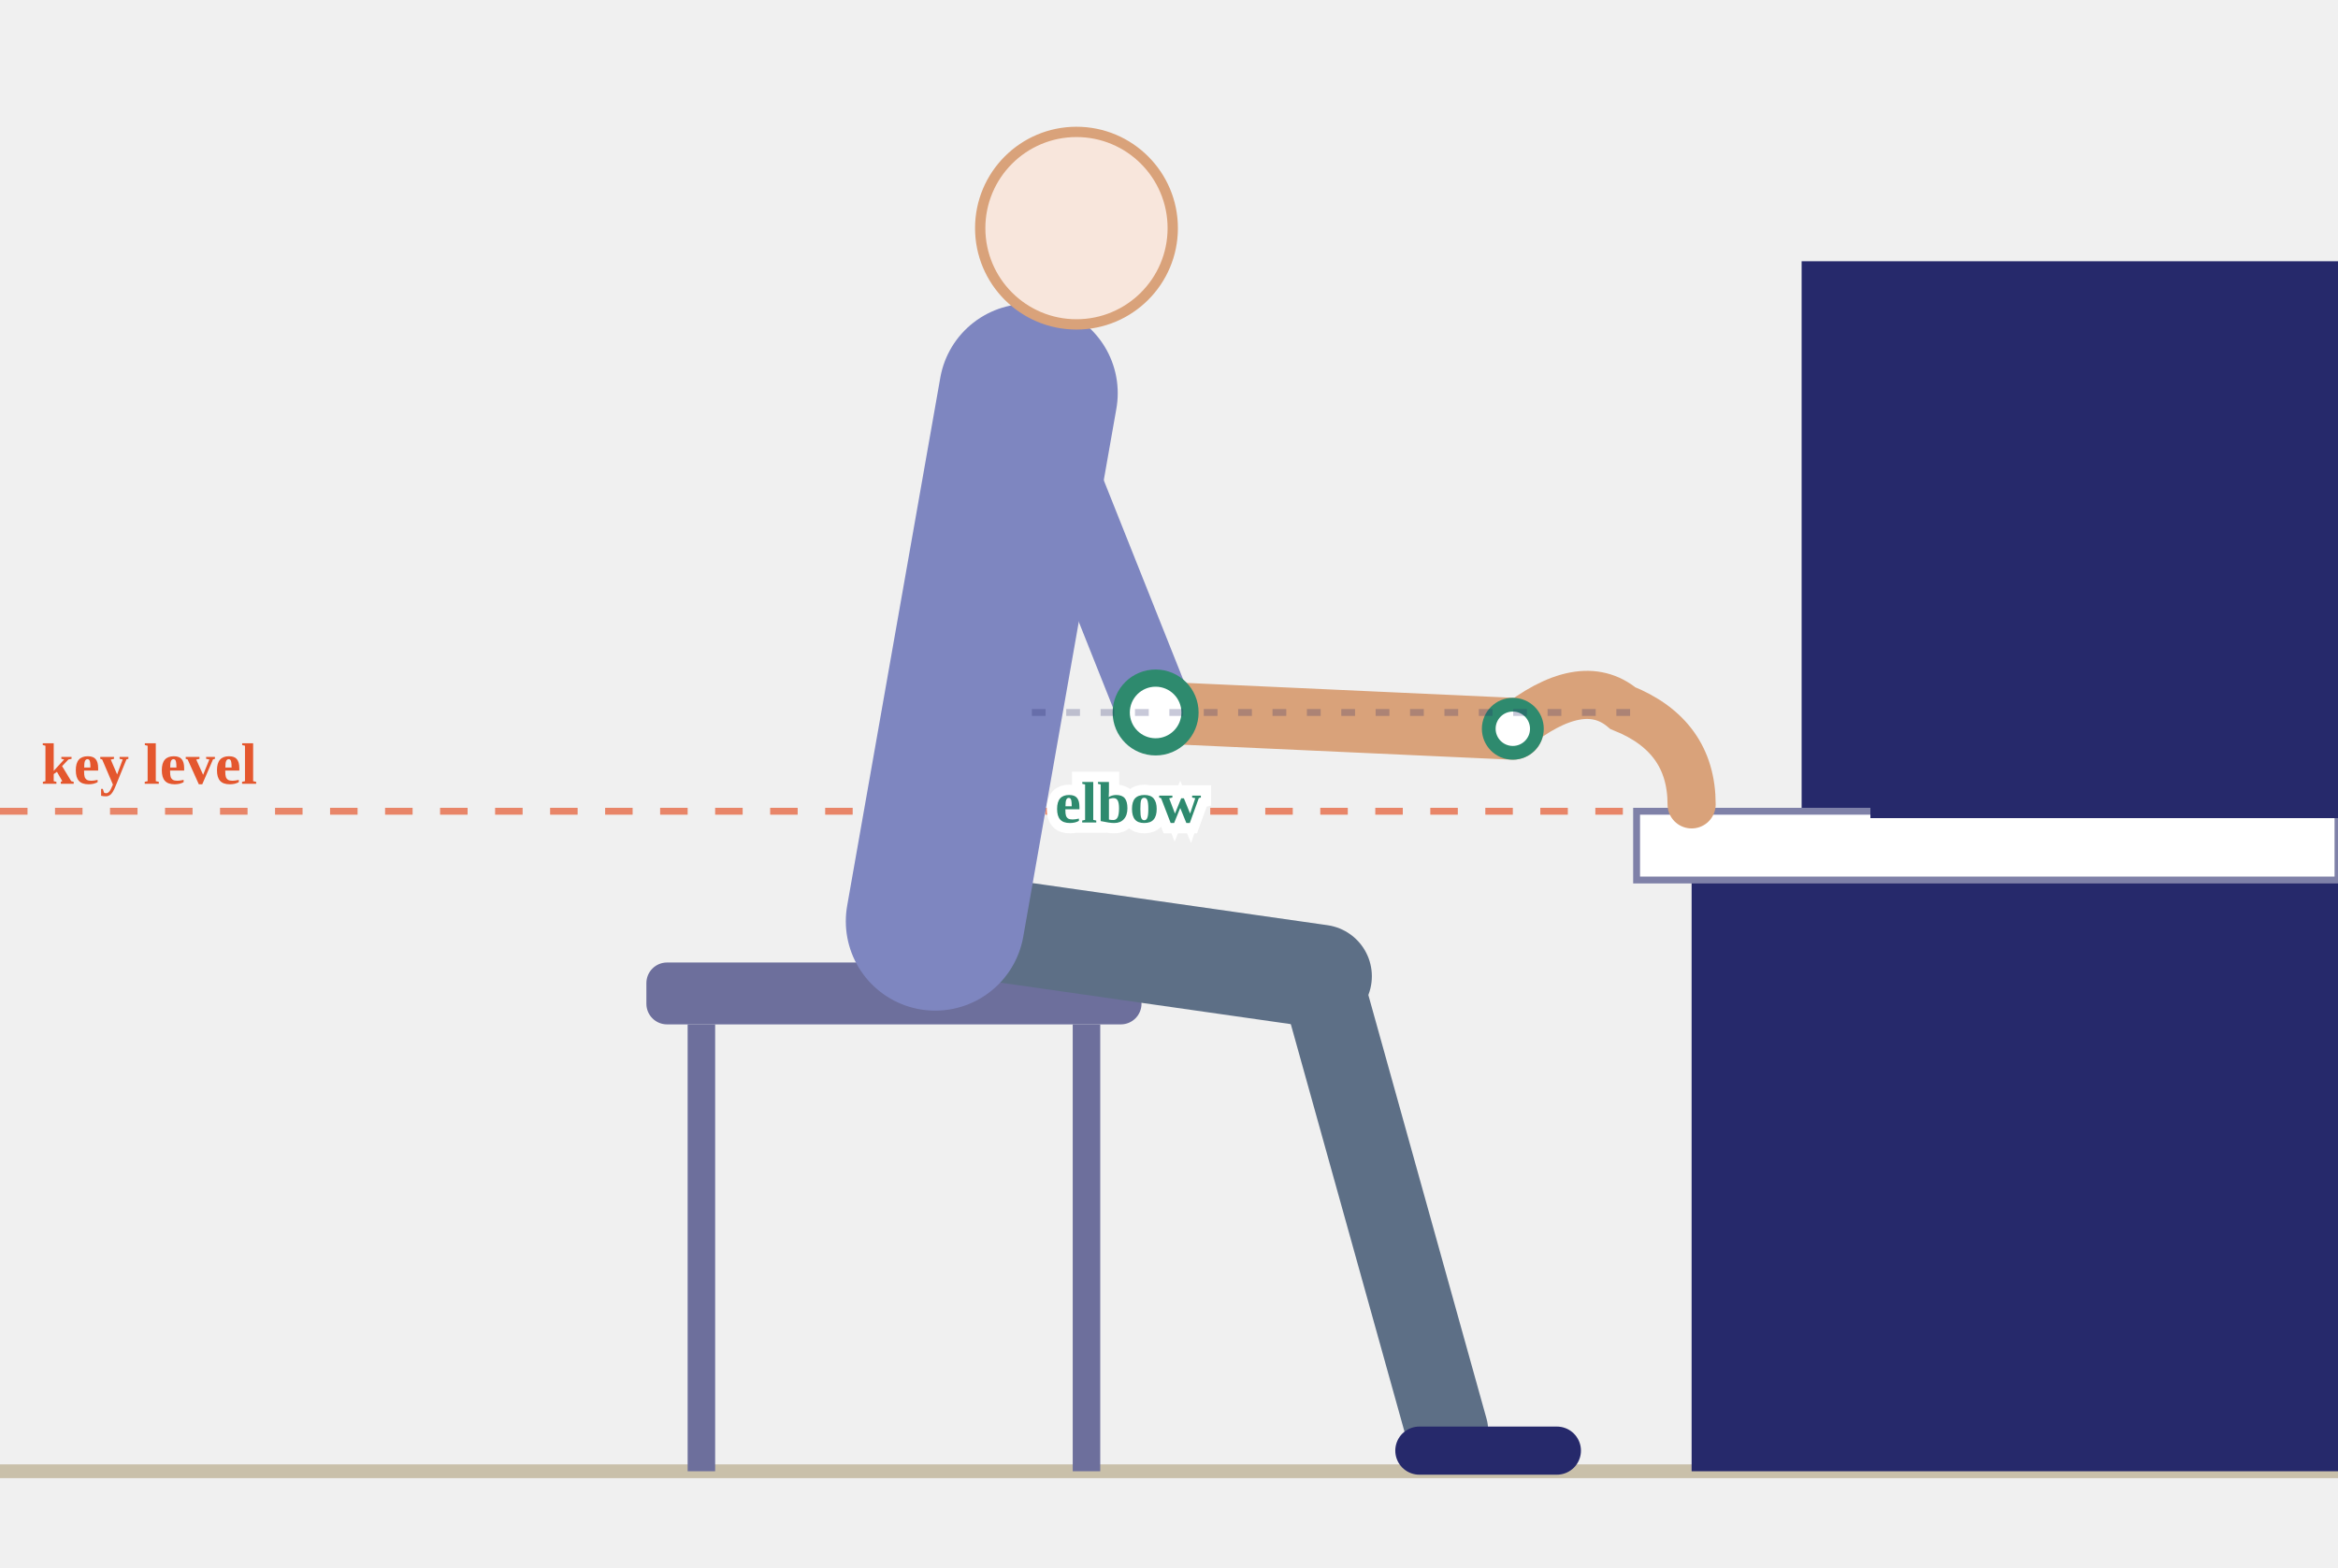
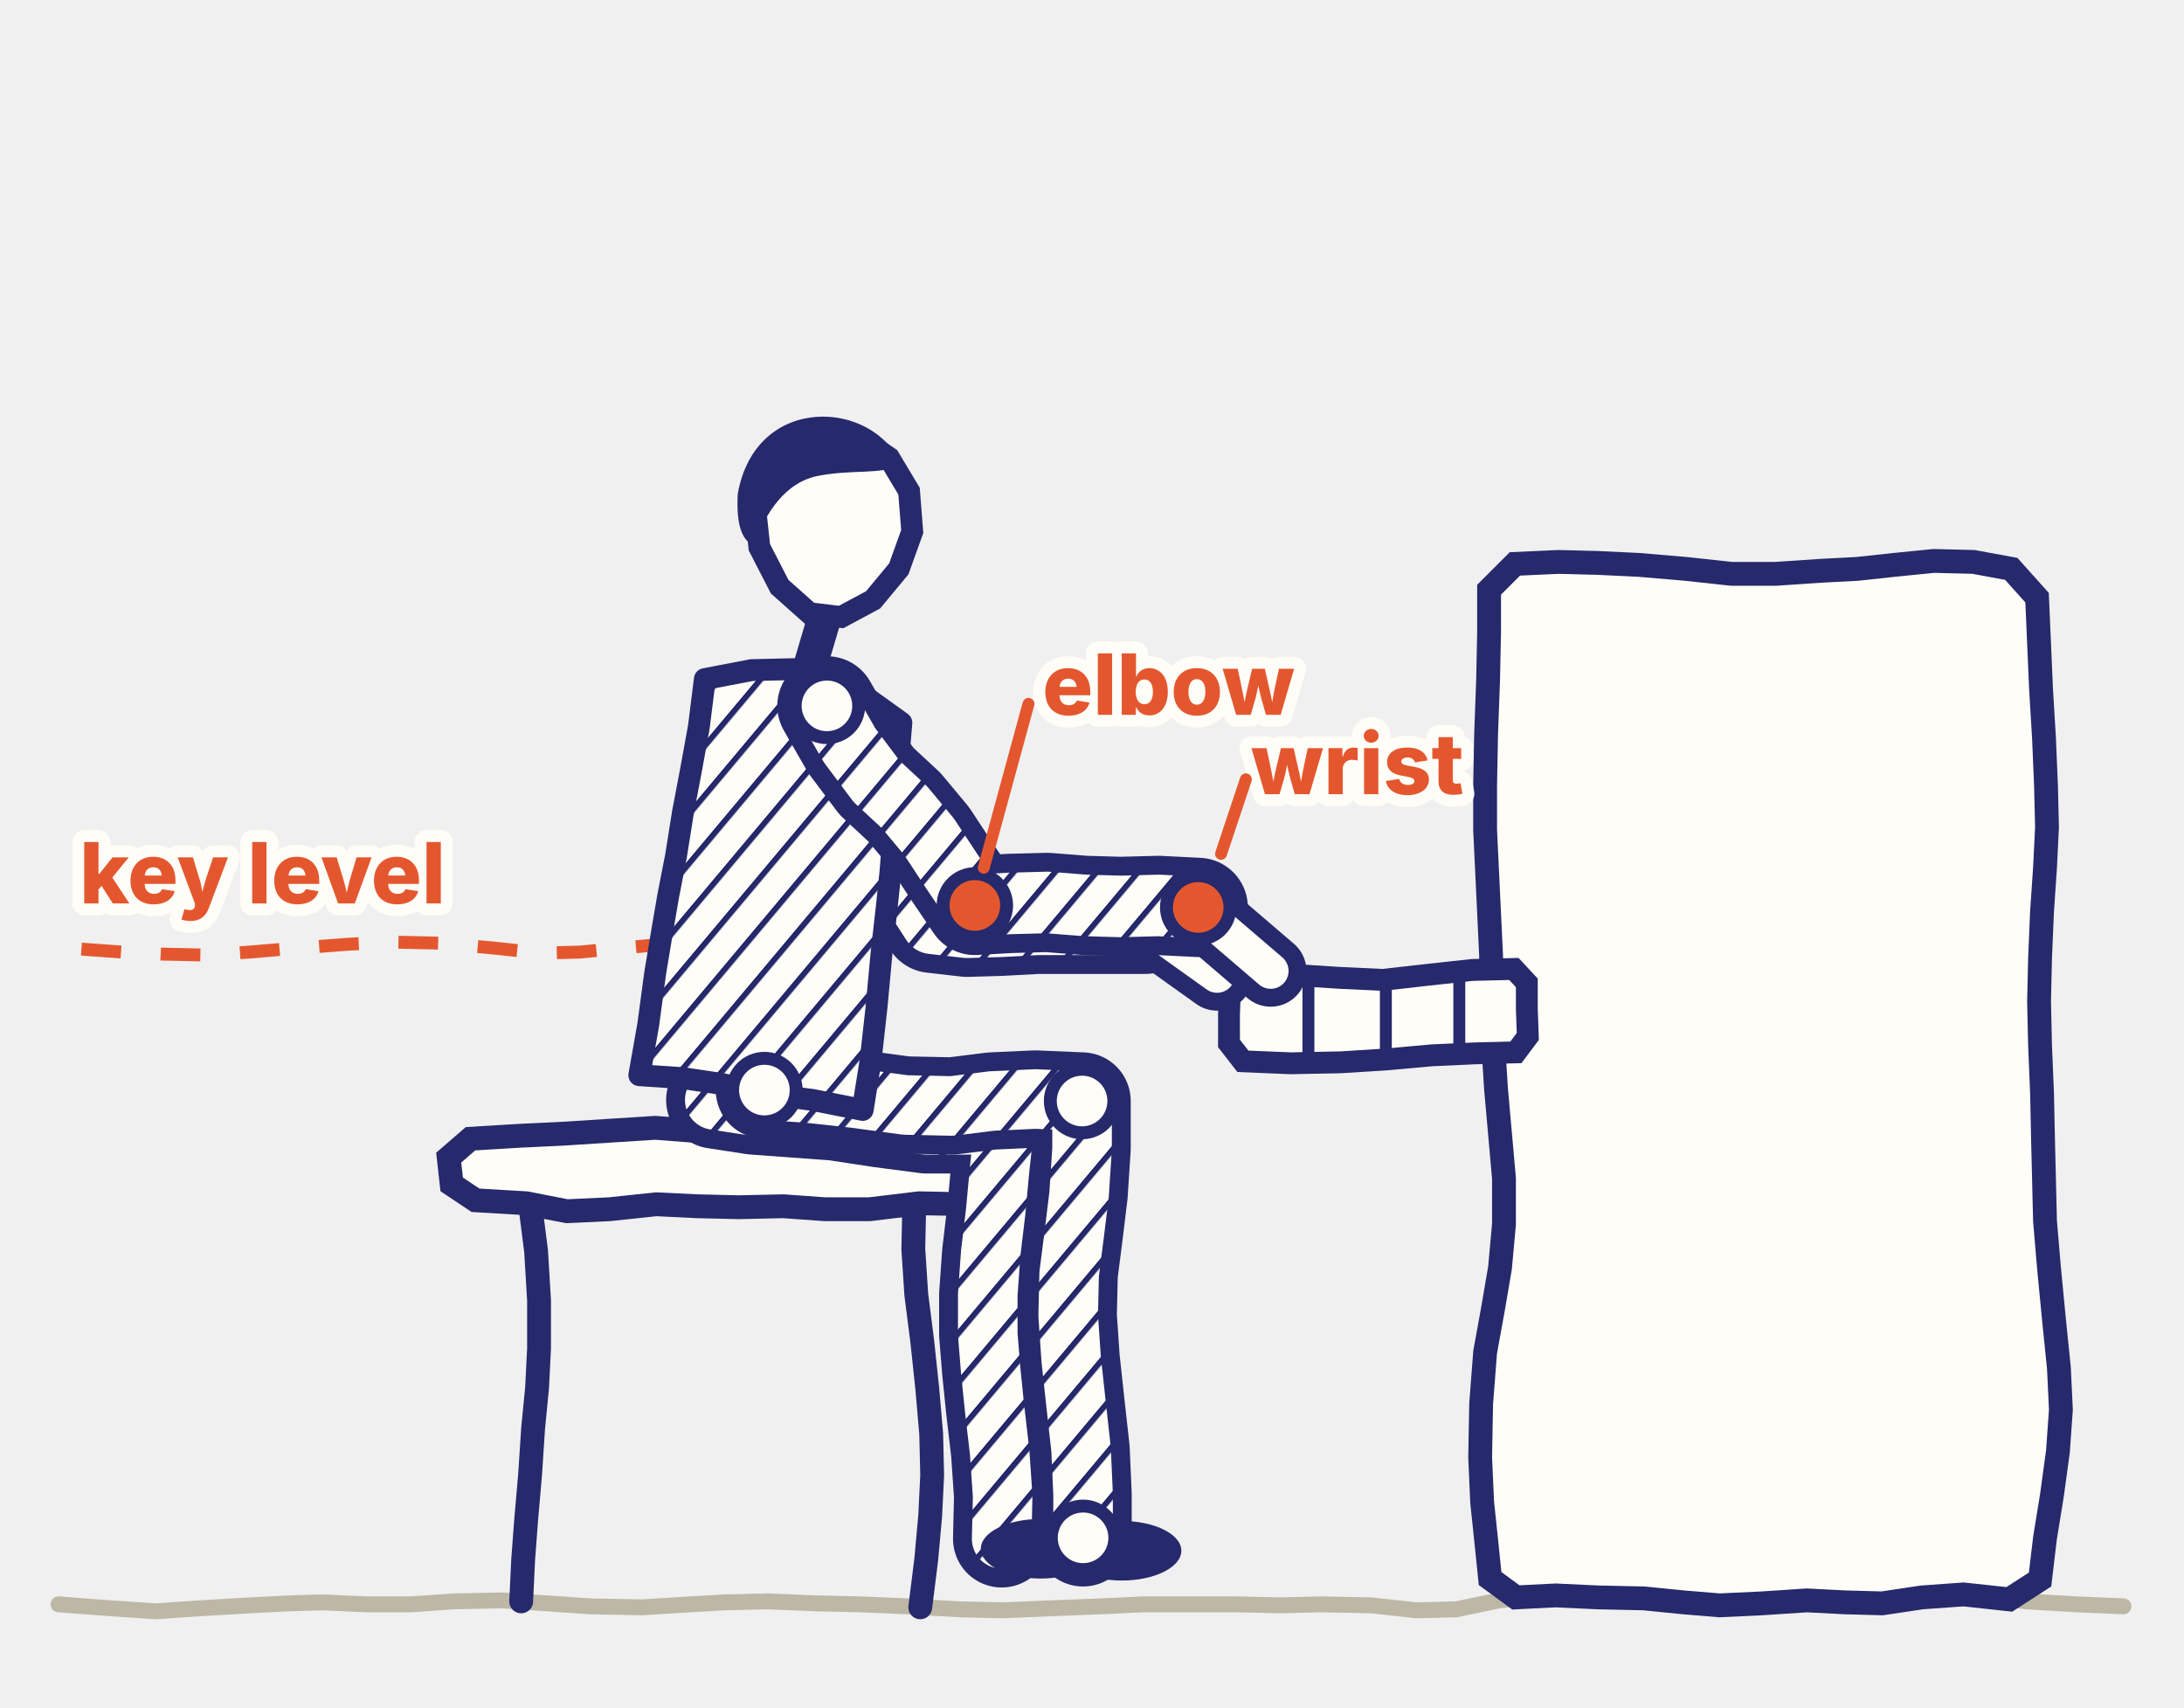
- <svg viewBox="0 0 340 228" style="width: 100%; max-width: 460px; display: block; margin: 0px auto;">
-   <line x1="0" x2="340" y1="214" y2="214" stroke="#c9c0aa" stroke-width="2" />
-   <line x1="0" x2="238" y1="118" y2="118" stroke="#e4572e" stroke-dasharray="4 4" stroke-opacity="0.7" />
-   <text x="6" y="114" font-size="8.5" font-weight="800" fill="#e4572e">key level</text>
-   <rect x="94" y="140" width="72" height="9" rx="3" fill="#6d6f9c" />
-   <line x1="102" x2="102" y1="149" y2="214" stroke="#6d6f9c" stroke-width="4" />
-   <line x1="158" x2="158" y1="149" y2="214" stroke="#6d6f9c" stroke-width="4" />
-   <line x1="136" y1="134" x2="192" y2="142" stroke="#5d6f86" stroke-width="15" stroke-linecap="round" />
-   <line x1="192" y1="142" x2="210.407" y2="208" stroke="#5d6f86" stroke-width="12" stroke-linecap="round" />
-   <line x1="206.407" y1="211" x2="226.407" y2="211" stroke="#26296b" stroke-width="7" stroke-linecap="round" />
-   <rect x="262" y="38" width="78" height="80" fill="#26296b" />
-   <rect x="246" y="128" width="94" height="86" fill="#26296b" />
-   <rect x="238" y="118" width="102" height="10" fill="#fff" stroke="#7f81a8" />
-   <rect x="272" y="115" width="68" height="4" fill="#26296b" />
-   <line x1="136" y1="134" x2="149.545" y2="57.185" stroke="#7e86c0" stroke-width="26" stroke-linecap="round" />
-   <circle cx="156.545" cy="33.185" r="14" fill="#f8e6dc" stroke="#d9a27a" stroke-width="1.5" />
-   <line x1="149.545" y1="57.185" x2="168.054" y2="103.633" stroke="#7e86c0" stroke-width="11" stroke-linecap="round" />
-   <line x1="168.054" y1="103.633" x2="220" y2="106" stroke="#d9a27a" stroke-width="9" stroke-linecap="round" />
-   <path d="M220,106 Q230,98 236,103 Q246,107 246,117" fill="none" stroke="#d9a27a" stroke-width="7" stroke-linecap="round" />
-   <circle cx="168.054" cy="103.633" r="5" fill="#fff" stroke="#2e8a6e" stroke-width="2.5" />
-   <circle cx="220" cy="106" r="3.5" fill="#fff" stroke="#2e8a6e" stroke-width="2" />
-   <line x1="150.054" x2="238.054" y1="103.633" y2="103.633" stroke="#26296b" stroke-opacity="0.25" stroke-dasharray="2 3" />
-   <text x="164.054" y="119.633" font-size="8.5" font-weight="900" text-anchor="middle" stroke="#fff" stroke-width="3" paint-order="stroke" fill="#2e8a6e">elbow</text>
+ <svg xmlns="http://www.w3.org/2000/svg" viewBox="0 0 220 172" width="440" height="344">
+   <defs>
+     <pattern id="hpsit20" width="3.2" height="3.2" patternUnits="userSpaceOnUse" patternTransform="rotate(40)">
+       <rect width="3.2" height="3.2" fill="#fffdf7" />
+       <line x1="0" y1="0" x2="0" y2="3.2" stroke="#26296b" stroke-width="1.15" />
+     </pattern>
+   </defs>
+   <path d="M5.9 161.6l5.3.4 4.5.3 4.4-.3 5.1-.3 3.9-.2 3.4-.1 4.4.2 4.5 0 4.3-.3 4.9-.1 4.5.3 4.3.3 5.3.1 4.8-.3 3.5-.2 4.3-.1 4.9.2 4.5.1 4.8.2 5.1.3 4.4.1 4.8-.2 5.1-.2 4.3-.2 4.4 0 5 0 4.3.1 4.2-.1 5 .1 4.6.5 4-.1 4.3-.9 4.3-.5 4.3.1 4.9.2 4.5.3 3.8.4 4.5-.2 4.8-.3 4.1.2 4 0 4.3-.7 4.6 0 5 .6 5.1.3 4.7.2" stroke="#bdb7a6" stroke-width="1.6" stroke-linecap="round" fill="none" />
+   <text stroke="#fffdf7" stroke-width="2.4" stroke-linejoin="round" paint-order="stroke" x="8" y="91" font-size="8.5" font-weight="800" fill="#e4572e" font-family="Inter,sans-serif">key level</text>
+   <path d="M8.2 95.6l4.1.3 4 .2 4.5.1 4.3-.3 4.8-.4 5.3-.4 4.6-.2 4.6.1 5.4.5 4.7.5 3.9-.1 4.2-.4 4.3-.4 4.5-.1 5.1-.1 4.8-.1 4.5-.1 5.1.5 4.8.8 4 .1 4.2-.3 4.4-.4 4.1-.5 4.5.1 4.9.6" stroke="#e4572e" stroke-width="1.3" stroke-dasharray="4 4" fill="none" />
+   <path d="M47.4 114.7l5-.3 4.2-.2 4.7-.3 4.7-.3 3.9.3 4.2.7 4.6 0 4.6-.3 5.1.3 5.2.2 4.5-.3 1.8 1.9-.3 3.1-2.2 1.8-4.8-.1-5 .6-4.5 0-4.2-.3-4.5.1-4.2-.1-4.1-.2-4.7.5-4.3.2-4.1-.8-5.1-.3-2.4-1.6-.3-2.7z" fill="#fffdf7" stroke="#26296b" stroke-width="2.4" />
+   <path d="M53.4 121.3l.6 4.7 .3 5 0 4.8-.2 4-.4 4.1-.3 4.6-.4 4.6-.3 4-.2 4.2" stroke="#26296b" stroke-width="2.4" stroke-linecap="round" fill="none" />
+   <path d="M92.1 121.3l-.1 4.5 .3 4.6 .6 4.7 .5 4.7 .4 4.6 .1 4.2-.2 4.1-.4 4.4-.6 4.8" stroke="#26296b" stroke-width="2.4" stroke-linecap="round" fill="none" />
+   <path d="M152.6 56.8l4.4-.2 3.9.1 4.2.2 4.7.4 4.6.5 4.5 0 4.4-.3 3.8-.2 3.7-.4 4-.4 4 .1 3.8.7 2.6 2.9 .2 4.6 .2 4.6 .3 5 .2 4.8 .1 4.1-.2 4.1-.3 4.4-.2 4.7-.1 4.4 .1 4.4 .2 4.8 .1 4.7 .1 4.1 .1 4.1 .4 4.7 .5 5.2 .5 4.9 .2 4.2-.3 4.2-.6 4.4-.7 4.3-.5 4.2-3.1 2-4.6-.5-4.2.3-4 .6-3.7-.1-3.9-.2-4.5.3-4.3.2-3.6-.3-4-.4-4.6-.1-4.3-.2-4 .2-2.6-1.9-.4-3.9-.4-3.8-.2-4.5 .1-5.4 .4-5.2 .8-4.4 .7-4.1 .4-4.4 0-4.6-.4-4.5-.4-4.5-.3-4.7-.1-4.5-.1-4.3-.2-4.2-.2-4.2-.2-4.2 0-4.5 .1-5.2 .2-5.4 .1-4.9 0-4.2z" fill="#fffdf7" stroke="#26296b" stroke-width="2.4" />
+   <path d="M125.5 98l4.8.2 4.7.3 4.3.2 4.4-.5 4.6-.5 4.2-.1 1.3 1.4 0 2.6 .1 2.8-1.2 1.6-4.1.1-4.4.2-4.4.4-4.7.3-5.1.1-4.8-.2-1.4-1.8 0-2.9 .1-2.8z" fill="#fffdf7" stroke="#26296b" stroke-width="2.2" />
+   <g transform="translate(0.3 0.6)">
+     <line x1="131.5" y1="98.0" x2="131.5" y2="106.5" stroke="#26296b" stroke-width="1.2" stroke-linecap="round" />
+   </g>
+   <g transform="translate(0.6 0.4)">
+     <line x1="139.0" y1="98.0" x2="139.0" y2="106.5" stroke="#26296b" stroke-width="1.2" stroke-linecap="round" />
+   </g>
+   <g transform="translate(0.5 -0.3)">
+     <line x1="146.5" y1="98.0" x2="146.5" y2="106.5" stroke="#26296b" stroke-width="1.2" stroke-linecap="round" />
+   </g>
+   <g data-who="girl" display="none">
+     <path d="M72 110.8l3.9.6 4.1.3 4.1.3 4.6.7 4.6.6 4 0 3.9-.1-.5 4.5-.4 4.3-.5 4.2-.3 4.2 0 4 .3 3.7 .4 3.9 .5 4.3 .3 4.4-.1 4.3" fill="none" stroke="#26296b" stroke-width="9.8" stroke-linecap="round" stroke-linejoin="round" />
+     <path d="M72 110.8l3.9.6 4.1.3 4.1.3 4.6.7 4.6.6 4 0 3.9-.1-.5 4.5-.4 4.3-.5 4.2-.3 4.2 0 4 .3 3.7 .4 3.9 .5 4.3 .3 4.4-.1 4.3" fill="none" stroke="url(#hpsit20)" stroke-width="6.0" stroke-linecap="round" stroke-linejoin="round" />
+     <path d="M72 110.8l3.9.6 4.1.3 4.1.3 4.6.7 4.6.6 4 0 3.9-.1-.5 4.5-.4 4.3-.5 4.2-.3 4.2 0 4 .3 3.7 .4 3.9 .5 4.3 .3 4.4-.1 4.3" fill="none" stroke="#fffdf7" stroke-width="5" stroke-linecap="round" stroke-linejoin="round" />
+     <path d="M100.4 120.3l-.5 4.4-.3 4.5-.1 4.2 .2 4 .4 4 .6 4.5 .3 4.5-.1 4.6" fill="none" stroke="#26296b" stroke-width="10.2" stroke-linecap="round" stroke-linejoin="round" />
+     <path d="M100.4 120.3l-.5 4.4-.3 4.5-.1 4.2 .2 4 .4 4 .6 4.5 .3 4.5-.1 4.6" fill="none" stroke="url(#hpsit20)" stroke-width="6.4" stroke-linecap="round" stroke-linejoin="round" />
+     <g transform="translate(0.8 0)">
+       <ellipse cx="104.0" cy="156.0" rx="6" ry="3" fill="#26296b" />
+     </g>
+     <path d="M79.8 72.3l1.9 3.8 2.2 4 2.5 3.3 2.6 2.8 2.5 3.1 2.4 3.7 3.5.4 3.4-.1 3.7-.2 3.7 0 3.5 0 3.7 0" fill="none" stroke="#26296b" stroke-width="10.0" stroke-linecap="round" stroke-linejoin="round" />
+     <path d="M79.8 72.3l1.9 3.8 2.2 4 2.5 3.3 2.6 2.8 2.5 3.1 2.4 3.7 3.5.4 3.4-.1 3.7-.2 3.7 0 3.5 0 3.7 0" fill="none" stroke="url(#hpsit20)" stroke-width="6.2" stroke-linecap="round" stroke-linejoin="round" />
+     <path d="M79.8 72.3l1.9 3.8 2.2 4 2.5 3.3 2.6 2.8 2.5 3.1 2.4 3.7 3.5.4 3.4-.1 3.7-.2 3.7 0 3.5 0 3.7 0" fill="none" stroke="#fffdf7" stroke-width="5.2" stroke-linecap="round" stroke-linejoin="round" />
+     <g transform="translate(-0.4 -0.8)">
+       <polyline points="116.0,94.0 123.0,99.0" fill="none" stroke="#26296b" stroke-width="7.2" stroke-linecap="round" stroke-linejoin="round" />
+     </g>
+     <g transform="translate(-0.4 -0.8)">
+       <polyline points="116.0,94.0 123.0,99.0" fill="none" stroke="url(#hpsit20)" stroke-width="3.4" stroke-linecap="round" stroke-linejoin="round" />
+     </g>
+     <g transform="translate(-0.4 -0.8)">
+       <polyline points="116.0,94.0 123.0,99.0" fill="none" stroke="#fffdf7" stroke-width="3.6" stroke-linecap="round" stroke-linejoin="round" />
+     </g>
+     <path d="M77 109.8l4.4.3 4.6.5 5.2.7 4.7.1 4-.5 4.4-.2 4.7.2 0 4.8-.3 4.6-.5 4.1-.5 3.9-.1 4.2 .3 4.4 .5 4.6 .5 4.5 .2 4.5 0 4.4" fill="none" stroke="#26296b" stroke-width="9.8" stroke-linecap="round" stroke-linejoin="round" />
+     <path d="M77 109.8l4.4.3 4.6.5 5.2.7 4.7.1 4-.5 4.4-.2 4.7.2 0 4.8-.3 4.6-.5 4.1-.5 3.9-.1 4.2 .3 4.4 .5 4.6 .5 4.5 .2 4.5 0 4.4" fill="none" stroke="url(#hpsit20)" stroke-width="6.0" stroke-linecap="round" stroke-linejoin="round" />
+     <path d="M77 109.8l4.4.3 4.6.5 5.2.7 4.7.1 4-.5 4.4-.2 4.7.2 0 4.8-.3 4.6-.5 4.1-.5 3.9-.1 4.2 .3 4.4 .5 4.6 .5 4.5 .2 4.5 0 4.4" fill="none" stroke="#fffdf7" stroke-width="5" stroke-linecap="round" stroke-linejoin="round" />
+     <path d="M108.8 118.5l-.4 4-.5 3.6-.3 3.8 .1 4 .3 4.2 .5 4.2 .4 4.3 .2 4.2 0 4.1" fill="none" stroke="#26296b" stroke-width="10.2" stroke-linecap="round" stroke-linejoin="round" />
+     <path d="M108.8 118.5l-.4 4-.5 3.6-.3 3.8 .1 4 .3 4.2 .5 4.2 .4 4.3 .2 4.2 0 4.1" fill="none" stroke="url(#hpsit20)" stroke-width="6.4" stroke-linecap="round" stroke-linejoin="round" />
+     <g transform="translate(1 0.2)">
+       <ellipse cx="112.0" cy="156.0" rx="6" ry="3" fill="#26296b" />
+     </g>
+     <path d="M71 68.4l-.6 4.8-.8 4.4-.8 4.2-.7 4.4-.8 4.1-.6 3.5-.7 4.2-.7 5.2-.9 5.1 4.4.3 4 .6 4.5 1 4.6.6 5 1 .8-5 .6-5.4 .5-5.4 .5-4.4 .4-3.8 .3-3.9 .3-3.9 .2-3.6 .3-3.6-3.9-2.8-3.6-1.9-3.4-.7-4.2.1z" fill="#fffdf7" stroke="#26296b" stroke-width="2.2" stroke-linejoin="round" />
+     <path d="M63.9 108.3l.8-4.4 .6-4.6 .7-4.1 .6-3.3 .8-3.5 .8-4.1 1.8-3.3 2-3.1 2-3.4 1.9-4 3.8.4 3.2.4 3.3 1.1 .9 3.9 1 3.5 1 3.2 1 3.2 .7 3.5 .8 3.6 .8 3.8 .9 4.2-.3 5.2-.7 4.9-.9 4.3-.8 4.3-3.6 1-3.2.7-3.2-2.2-3.5-1.8-3.6-2.3-3.2-2.8-2.9-2.4z" fill="url(#hpsit20)" stroke="#26296b" stroke-width="2.2" stroke-linejoin="round" />
+     <g transform="translate(-0.1 0.1)">
+       <line x1="90.4" y1="104.8" x2="82.4" y2="104.6" stroke="#fffdf7" stroke-width="1.3" stroke-linecap="round" />
+     </g>
+     <g transform="translate(-0.4 0.2)">
+       <line x1="90.3" y1="108.6" x2="82.3" y2="108.3" stroke="#fffdf7" stroke-width="1.3" stroke-linecap="round" />
+     </g>
+     <g transform="translate(-0.8 0.2)">
+       <line x1="90.1" y1="112.2" x2="82.1" y2="111.9" stroke="#fffdf7" stroke-width="1.3" stroke-linecap="round" />
+     </g>
+     <g transform="translate(-1.1 0.5)">
+       <line x1="90.0" y1="116.0" x2="82.0" y2="115.7" stroke="#fffdf7" stroke-width="1.3" stroke-linecap="round" />
+     </g>
+     <path d="M83.3 71.1l2.3 4 2.7 3.6 2.8 2.6 2.5 3 2.3 3.5 2.3 3.4 3.5-.2 3.8-.1 3.8.3 3.6.1 3.8-.1 4 .2" fill="none" stroke="#26296b" stroke-width="10.0" stroke-linecap="round" stroke-linejoin="round" />
+     <path d="M83.3 71.1l2.3 4 2.7 3.6 2.8 2.6 2.5 3 2.3 3.5 2.3 3.4 3.5-.2 3.8-.1 3.8.3 3.6.1 3.8-.1 4 .2" fill="none" stroke="url(#hpsit20)" stroke-width="6.2" stroke-linecap="round" stroke-linejoin="round" />
+     <path d="M83.3 71.1l2.3 4 2.7 3.6 2.8 2.6 2.5 3 2.3 3.5 2.3 3.4 3.5-.2 3.8-.1 3.8.3 3.6.1 3.8-.1 4 .2" fill="none" stroke="#fffdf7" stroke-width="5.2" stroke-linecap="round" stroke-linejoin="round" />
+     <g transform="translate(0 -0.2)">
+       <polyline points="121.0,92.0 128.0,98.0" fill="none" stroke="#26296b" stroke-width="7.2" stroke-linecap="round" stroke-linejoin="round" />
+     </g>
+     <g transform="translate(0 -0.2)">
+       <polyline points="121.0,92.0 128.0,98.0" fill="none" stroke="url(#hpsit20)" stroke-width="3.4" stroke-linecap="round" stroke-linejoin="round" />
+     </g>
+     <g transform="translate(0 -0.2)">
+       <polyline points="121.0,92.0 128.0,98.0" fill="none" stroke="#fffdf7" stroke-width="3.6" stroke-linecap="round" stroke-linejoin="round" />
+     </g>
+     <g transform="translate(0.4 -0.2)">
+       <line x1="83.1" y1="60.9" x2="81.0" y2="68.0" stroke="#26296b" stroke-width="3.4" stroke-linecap="round" />
+     </g>
+     <g transform="translate(0.9 0.2)">
+       <path d="M80.2,67.9 Q72.6,67.6 73.7,73.8 Q79.0,73.2 80.2,67.9 Z" fill="#fffdf7" stroke="#26296b" stroke-width="1.1" stroke-linejoin="round" />
+     </g>
+     <g transform="translate(0.1 0.4)">
+       <path d="M81.8,68.1 Q89.3,69.6 86.8,75.3 Q81.8,73.5 81.8,68.1 Z" fill="#fffdf7" stroke="#26296b" stroke-width="1.1" stroke-linejoin="round" />
+     </g>
+     <g transform="translate(0.6 0.2)">
+       <path d="M80.5,72.6 l-3.2,-2.2 l-0.4,3.6 Z M80.5,72.6 l3.6,-1.4 l-0.4,3.6 Z" fill="#fffdf7" stroke="#26296b" stroke-width="1" stroke-linejoin="round" />
+     </g>
+     <g transform="translate(84.0 53.0) rotate(6.8) scale(1 1)">
+       <path d="M-8.1 -0.9l.9 3.9 2.5 3.7 3.3 2.3 3.2 0 3-2.1 2.2-3.4 .9-3.9-.8-4-2.4-3.1-3.2-1.7-3.4-.1-3.1 1.6-2.3 2.9z" fill="#fffdf7" stroke="#26296b" stroke-width="2.2" />
+       <g transform="translate(0.2 -0.7)">
+         <path d="M4.6,-8.6 C-2,-13 -11.6,-9 -11.2,1 C-11,8 -11.8,16 -12.6,23.4 C-9.8,25 -6.2,24.8 -3.6,23.4 C-4.6,15 -4.8,8 -3.8,2.2 C-3,-2.2 0,-5.4 5.8,-5.8 Z" fill="#26296b" />
+       </g>
+       <g transform="translate(-0.3 -0.3)">
+         <path d="M1.9,-10.4 C-0.4,-7.8 -2.4,-4.2 -3.4,0.4 L-5.9,0 C-4.9,-5 -2.6,-8.8 -0.4,-11.6 Z" fill="#fffdf7" stroke="#26296b" stroke-width="1.1" stroke-linejoin="round" />
+       </g>
+     </g>
+   </g>
+   <g data-who="boy">
+     <path d="M72 110.8l3.9.6 4.1.3 4.1.3 4.6.7 4.6.6 4 0 3.9-.1-.5 4.5-.4 4.3-.5 4.2-.3 4.2 0 4 .3 3.7 .4 3.9 .5 4.3 .3 4.4-.1 4.3" fill="none" stroke="#26296b" stroke-width="9.8" stroke-linecap="round" stroke-linejoin="round" />
+     <path d="M72 110.8l3.9.6 4.1.3 4.1.3 4.6.7 4.6.6 4 0 3.9-.1-.5 4.5-.4 4.3-.5 4.2-.3 4.2 0 4 .3 3.7 .4 3.9 .5 4.3 .3 4.4-.1 4.3" fill="none" stroke="url(#hpsit20)" stroke-width="6.0" stroke-linecap="round" stroke-linejoin="round" />
+     <g transform="translate(0.8 0)">
+       <ellipse cx="104.0" cy="156.0" rx="6" ry="3" fill="#26296b" />
+     </g>
+     <path d="M79.8 72.3l1.9 3.8 2.2 4 2.5 3.3 2.6 2.8 2.5 3.1 2.4 3.7 3.5.4 3.4-.1 3.7-.2 3.7 0 3.5 0 3.7 0" fill="none" stroke="#26296b" stroke-width="10.0" stroke-linecap="round" stroke-linejoin="round" />
+     <path d="M79.8 72.3l1.9 3.8 2.2 4 2.5 3.3 2.6 2.8 2.5 3.1 2.4 3.7 3.5.4 3.4-.1 3.7-.2 3.7 0 3.5 0 3.7 0" fill="none" stroke="url(#hpsit20)" stroke-width="6.2" stroke-linecap="round" stroke-linejoin="round" />
+     <g transform="translate(-0.4 -0.8)">
+       <polyline points="116.0,94.0 123.0,99.0" fill="none" stroke="#26296b" stroke-width="7.2" stroke-linecap="round" stroke-linejoin="round" />
+     </g>
+     <g transform="translate(-0.4 -0.8)">
+       <polyline points="116.0,94.0 123.0,99.0" fill="none" stroke="url(#hpsit20)" stroke-width="3.4" stroke-linecap="round" stroke-linejoin="round" />
+     </g>
+     <g transform="translate(-0.4 -0.8)">
+       <polyline points="116.0,94.0 123.0,99.0" fill="none" stroke="#fffdf7" stroke-width="3.6" stroke-linecap="round" stroke-linejoin="round" />
+     </g>
+     <path d="M77 109.8l4.4.3 4.6.5 5.2.7 4.7.1 4-.5 4.4-.2 4.7.2 0 4.8-.3 4.6-.5 4.1-.5 3.9-.1 4.2 .3 4.4 .5 4.6 .5 4.5 .2 4.5 0 4.4" fill="none" stroke="#26296b" stroke-width="9.8" stroke-linecap="round" stroke-linejoin="round" />
+     <path d="M77 109.8l4.4.3 4.6.5 5.2.7 4.7.1 4-.5 4.4-.2 4.7.2 0 4.8-.3 4.6-.5 4.1-.5 3.9-.1 4.2 .3 4.4 .5 4.6 .5 4.5 .2 4.5 0 4.4" fill="none" stroke="url(#hpsit20)" stroke-width="6.0" stroke-linecap="round" stroke-linejoin="round" />
+     <g transform="translate(1 0.2)">
+       <ellipse cx="112.0" cy="156.0" rx="6" ry="3" fill="#26296b" />
+     </g>
+     <path d="M71 68.4l-.6 4.8-.8 4.4-.8 4.2-.7 4.4-.8 4.1-.6 3.5-.7 4.2-.7 5.2-.9 5.1 4.4.3 4 .6 4.5 1 4.6.6 5 1 .8-5 .6-5.4 .5-5.4 .5-4.4 .4-3.8 .3-3.9 .3-3.9 .2-3.6 .3-3.6-3.9-2.8-3.6-1.9-3.4-.7-4.2.1z" fill="url(#hpsit20)" stroke="#26296b" stroke-width="2.2" stroke-linejoin="round" />
+     <path d="M83.3 71.1l2.3 4 2.7 3.6 2.8 2.6 2.5 3 2.3 3.5 2.3 3.4 3.5-.2 3.8-.1 3.8.3 3.6.1 3.8-.1 4 .2" fill="none" stroke="#26296b" stroke-width="10.0" stroke-linecap="round" stroke-linejoin="round" />
+     <path d="M83.3 71.1l2.3 4 2.7 3.6 2.8 2.6 2.5 3 2.3 3.5 2.3 3.4 3.5-.2 3.8-.1 3.8.3 3.6.1 3.8-.1 4 .2" fill="none" stroke="url(#hpsit20)" stroke-width="6.2" stroke-linecap="round" stroke-linejoin="round" />
+     <g transform="translate(0 -0.2)">
+       <polyline points="121.0,92.0 128.0,98.0" fill="none" stroke="#26296b" stroke-width="7.2" stroke-linecap="round" stroke-linejoin="round" />
+     </g>
+     <g transform="translate(0 -0.2)">
+       <polyline points="121.0,92.0 128.0,98.0" fill="none" stroke="url(#hpsit20)" stroke-width="3.4" stroke-linecap="round" stroke-linejoin="round" />
+     </g>
+     <g transform="translate(0 -0.2)">
+       <polyline points="121.0,92.0 128.0,98.0" fill="none" stroke="#fffdf7" stroke-width="3.6" stroke-linecap="round" stroke-linejoin="round" />
+     </g>
+     <g transform="translate(0.4 -0.2)">
+       <line x1="83.1" y1="60.9" x2="81.0" y2="68.0" stroke="#26296b" stroke-width="3.4" stroke-linecap="round" />
+     </g>
+     <g transform="translate(84.0 53.0) rotate(6.8) scale(1 1)">
+       <path d="M-8.1 -0.9l.9 3.9 2.5 3.7 3.3 2.3 3.2 0 3-2.1 2.2-3.4 .9-3.9-.8-4-2.4-3.1-3.2-1.7-3.4-.1-3.1 1.6-2.3 2.9z" fill="#fffdf7" stroke="#26296b" stroke-width="2.2" />
+       <g transform="translate(-0.4 -0.5)">
+         <path d="M6.4,-6.4 C3,-12.6 -9,-12 -9.6,-1.6 C-9.4,1.6 -8.6,3 -7.4,3.4 C-6.6,0 -5,-3.4 -1.6,-4.4 C1.6,-5.4 4.4,-5.2 6.4,-6.4 Z" fill="#26296b" />
+       </g>
+     </g>
+   </g>
+   <g transform="translate(0.3 0.1)">
+     <circle cx="83.0" cy="71.0" r="3.2" fill="#fffdf7" stroke="#26296b" stroke-width="1.3" />
+   </g>
+   <g transform="translate(0.2 0.2)">
+     <circle cx="98.0" cy="91.0" r="3.2" fill="#e4572e" stroke="#26296b" stroke-width="1.3" />
+   </g>
+   <g transform="translate(-0.3 -0.6)">
+     <circle cx="121.0" cy="92.0" r="3.2" fill="#e4572e" stroke="#26296b" stroke-width="1.3" />
+   </g>
+   <g transform="translate(-1 -0.2)">
+     <circle cx="78.0" cy="110.0" r="3.2" fill="#fffdf7" stroke="#26296b" stroke-width="1.3" />
+   </g>
+   <g transform="translate(1 -0.1)">
+     <circle cx="108.0" cy="111.0" r="3.2" fill="#fffdf7" stroke="#26296b" stroke-width="1.3" />
+   </g>
+   <g transform="translate(1.1 -0.1)">
+     <circle cx="108.0" cy="155.0" r="3.2" fill="#fffdf7" stroke="#26296b" stroke-width="1.3" />
+   </g>
+   <text stroke="#fffdf7" stroke-width="2.4" stroke-linejoin="round" paint-order="stroke" x="105" y="72" text-anchor="start" font-size="8.5" font-weight="800" fill="#e4572e" font-family="Inter,sans-serif">elbow</text>
+   <g transform="translate(-0.4 0.9)">
+     <path d="M104,70 L99.5,86.5" stroke="#e4572e" stroke-width="1.2" stroke-linecap="round" />
+   </g>
+   <text stroke="#fffdf7" stroke-width="2.4" stroke-linejoin="round" paint-order="stroke" x="126" y="80" text-anchor="start" font-size="8.5" font-weight="800" fill="#e4572e" font-family="Inter,sans-serif">wrist</text>
+   <g transform="translate(0 0)">
+     <path d="M125.5,78.5 L123,86" stroke="#e4572e" stroke-width="1.2" stroke-linecap="round" />
+   </g>
</svg>
